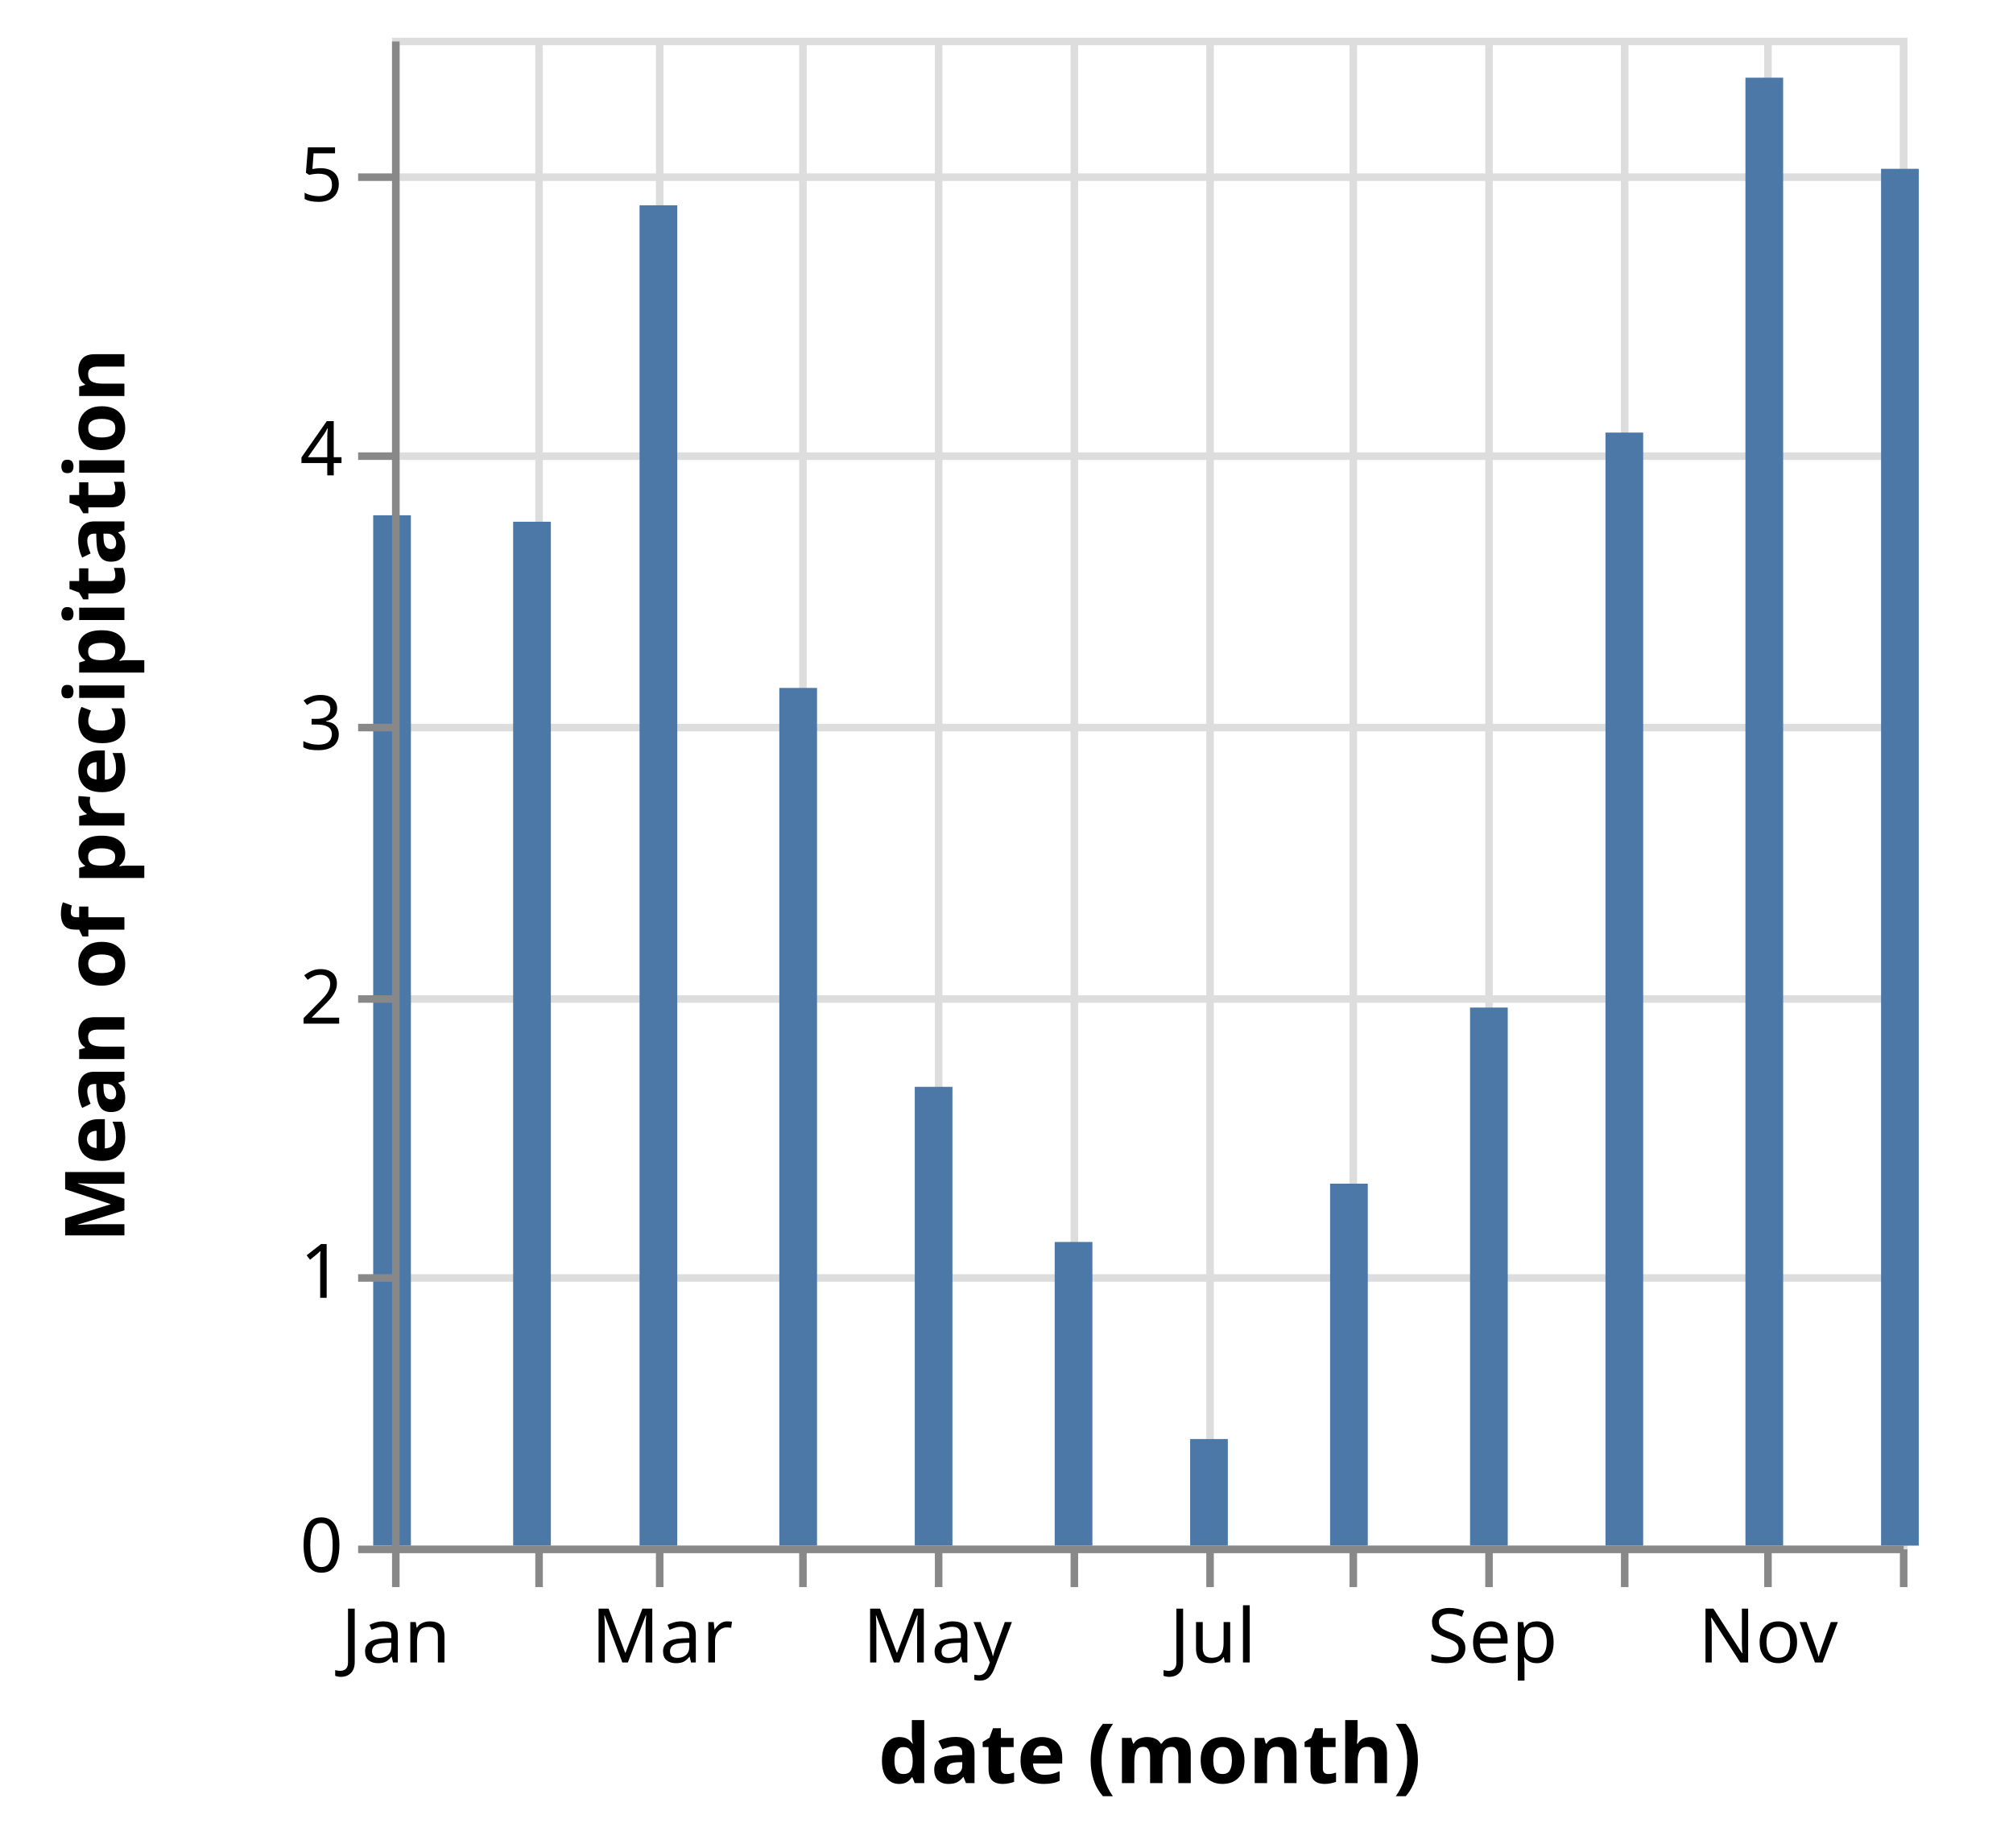
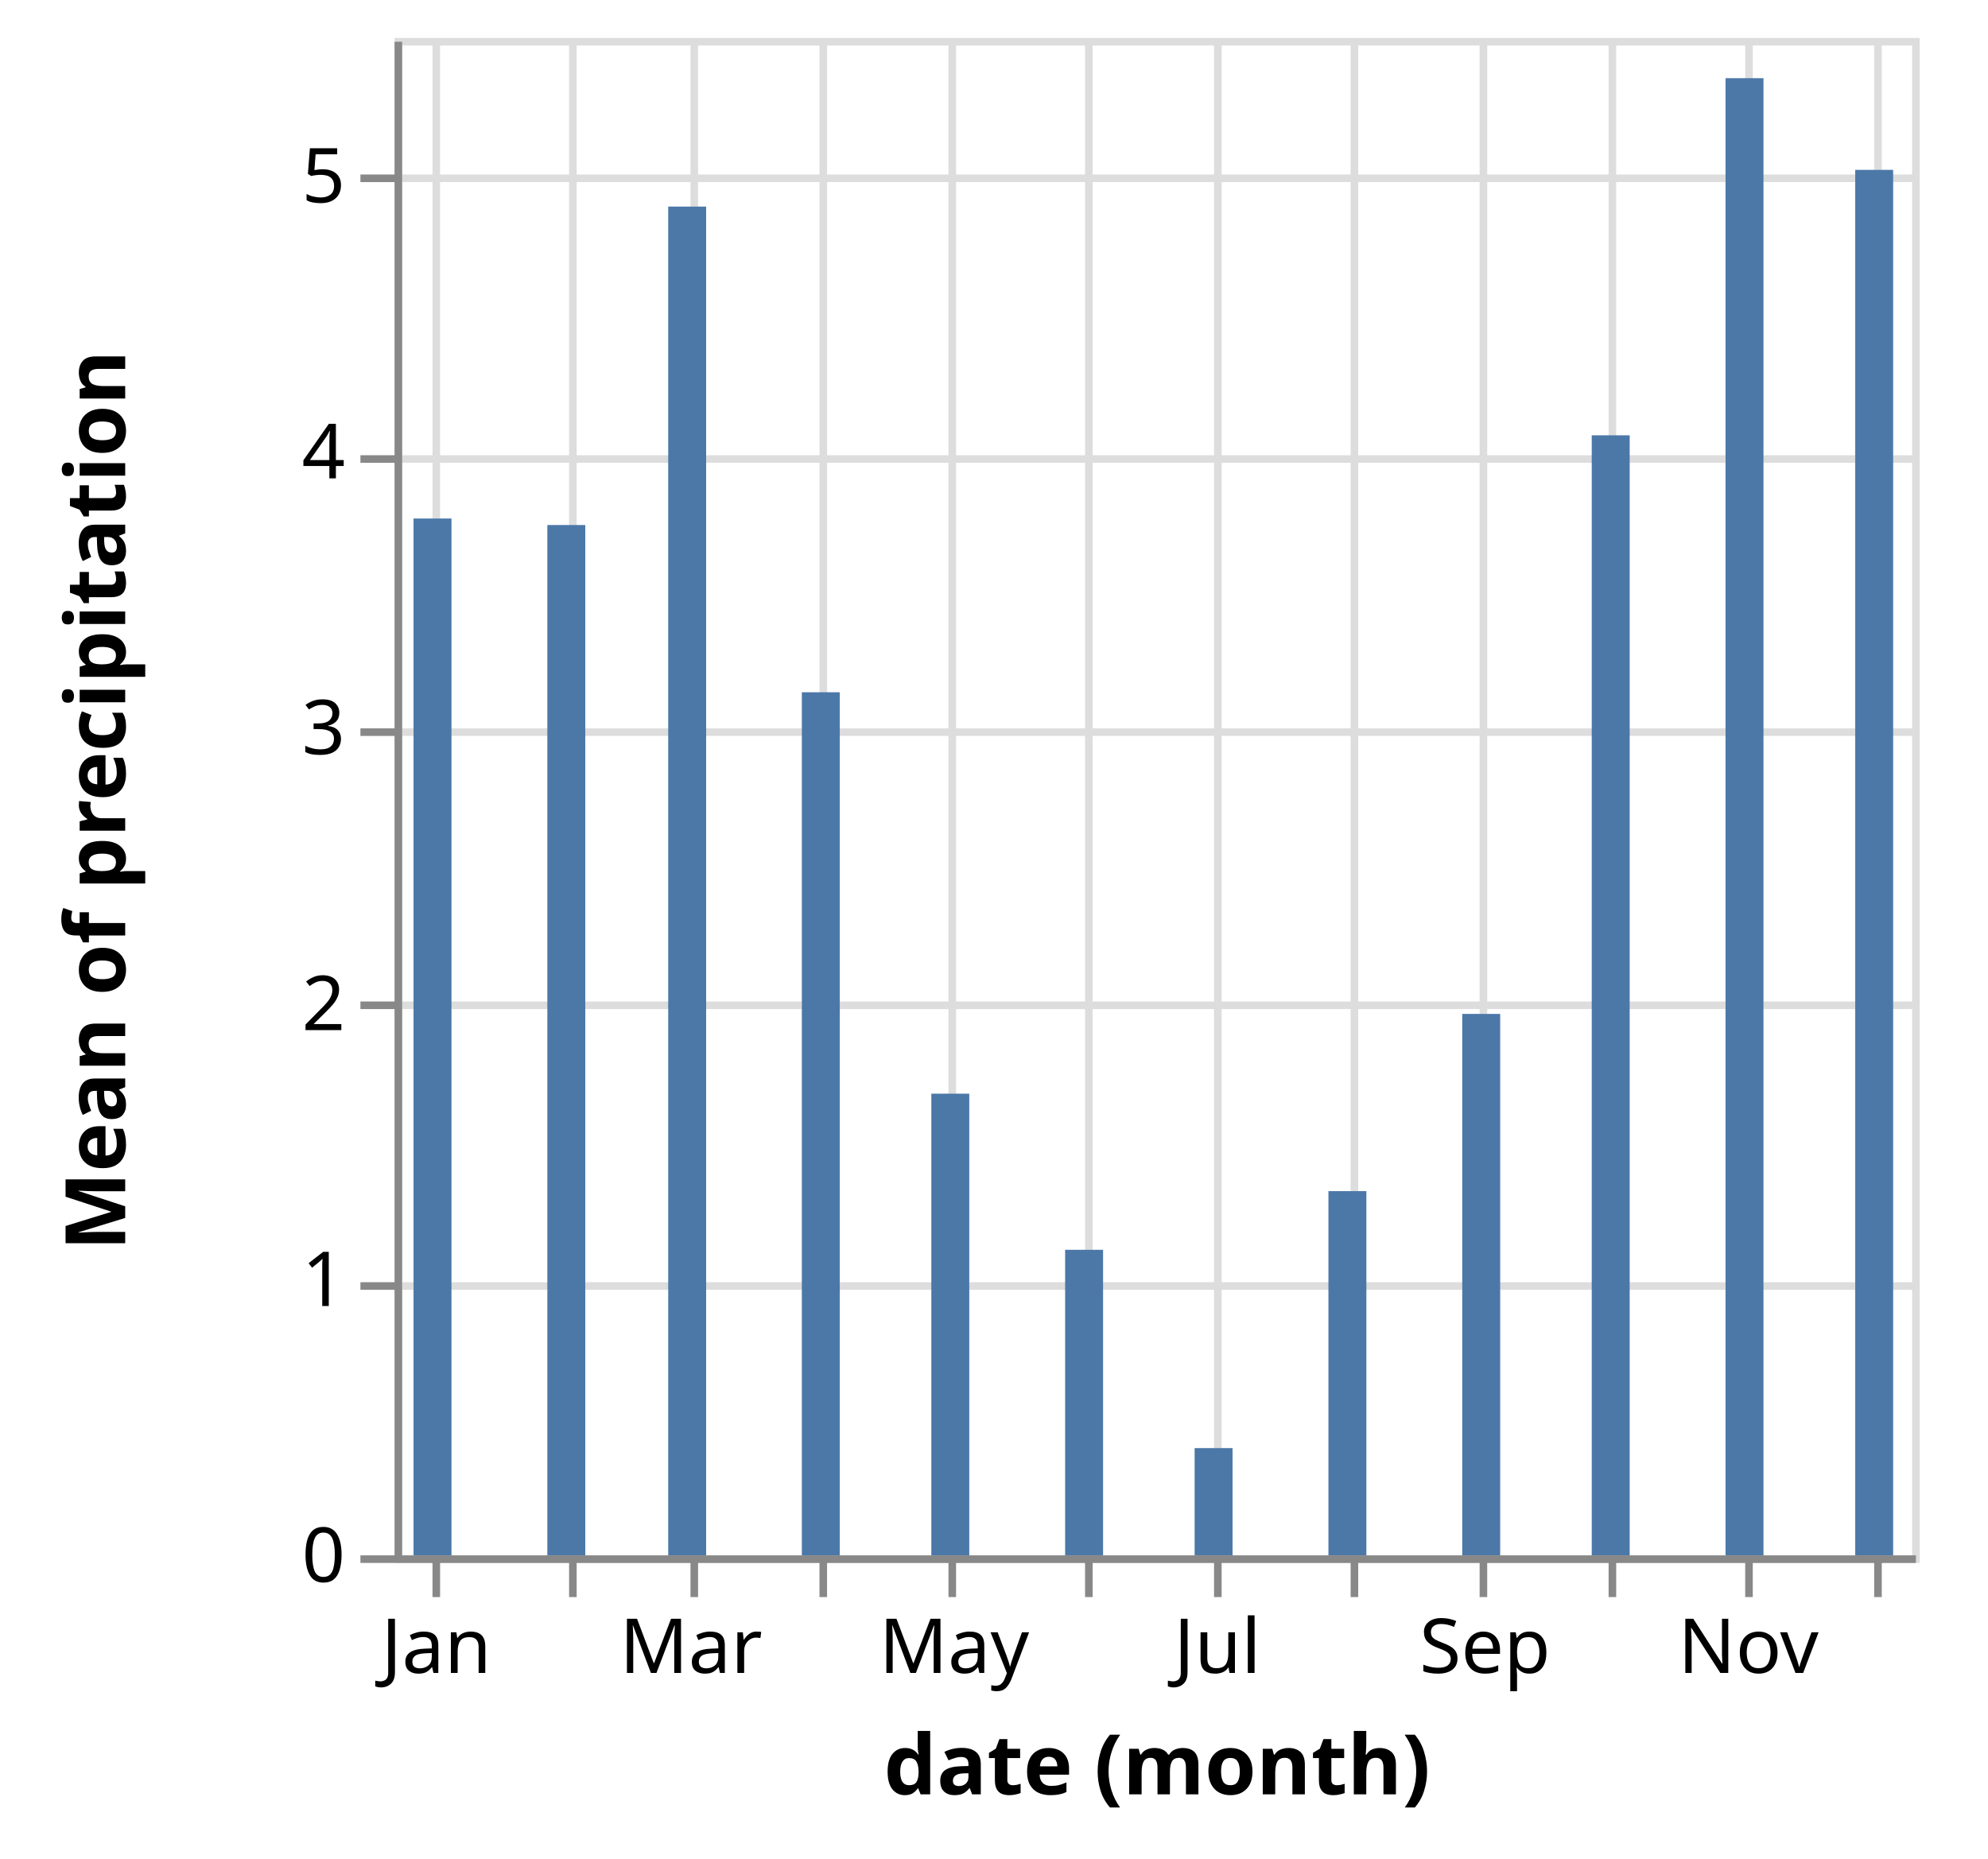
- <svg xmlns="http://www.w3.org/2000/svg" class="marks" width="267" height="245" viewBox="0 0 267 245" version="1.1">
+ <svg xmlns="http://www.w3.org/2000/svg" class="marks" width="262" height="245" viewBox="0 0 262 245" version="1.1">
  <g transform="translate(52,5)">
    <g class="mark-group role-frame root">
      <g transform="translate(0,0)">
        <path class="background" d="M0.5,0.5h200v200h-200Z" style="fill: transparent; stroke: #ddd;" />
        <g>
          <g class="mark-group role-axis">
            <g transform="translate(0.5,200.5)">
              <path class="background" d="M0,0h0v0h0Z" style="pointer-events: none; fill: none;" />
              <g>
                <g class="mark-rule role-axis-grid" style="pointer-events: none;">
-                   <line transform="translate(0,-200)" x2="0" y2="200" style="fill: none; stroke: #ddd; stroke-width: 1; stroke-dasharray: ; opacity: 1;" />
-                   <line transform="translate(19,-200)" x2="0" y2="200" style="fill: none; stroke: #ddd; stroke-width: 1; stroke-dasharray: ; opacity: 1;" />
-                   <line transform="translate(35,-200)" x2="0" y2="200" style="fill: none; stroke: #ddd; stroke-width: 1; stroke-dasharray: ; opacity: 1;" />
-                   <line transform="translate(54,-200)" x2="0" y2="200" style="fill: none; stroke: #ddd; stroke-width: 1; stroke-dasharray: ; opacity: 1;" />
-                   <line transform="translate(72,-200)" x2="0" y2="200" style="fill: none; stroke: #ddd; stroke-width: 1; stroke-dasharray: ; opacity: 1;" />
-                   <line transform="translate(90,-200)" x2="0" y2="200" style="fill: none; stroke: #ddd; stroke-width: 1; stroke-dasharray: ; opacity: 1;" />
+                   <line transform="translate(5,-200)" x2="0" y2="200" style="fill: none; stroke: #ddd; stroke-width: 1; stroke-dasharray: ; opacity: 1;" />
+                   <line transform="translate(23,-200)" x2="0" y2="200" style="fill: none; stroke: #ddd; stroke-width: 1; stroke-dasharray: ; opacity: 1;" />
+                   <line transform="translate(39,-200)" x2="0" y2="200" style="fill: none; stroke: #ddd; stroke-width: 1; stroke-dasharray: ; opacity: 1;" />
+                   <line transform="translate(56,-200)" x2="0" y2="200" style="fill: none; stroke: #ddd; stroke-width: 1; stroke-dasharray: ; opacity: 1;" />
+                   <line transform="translate(73,-200)" x2="0" y2="200" style="fill: none; stroke: #ddd; stroke-width: 1; stroke-dasharray: ; opacity: 1;" />
+                   <line transform="translate(91,-200)" x2="0" y2="200" style="fill: none; stroke: #ddd; stroke-width: 1; stroke-dasharray: ; opacity: 1;" />
                  <line transform="translate(108,-200)" x2="0" y2="200" style="fill: none; stroke: #ddd; stroke-width: 1; stroke-dasharray: ; opacity: 1;" />
-                   <line transform="translate(127,-200)" x2="0" y2="200" style="fill: none; stroke: #ddd; stroke-width: 1; stroke-dasharray: ; opacity: 1;" />
-                   <line transform="translate(145,-200)" x2="0" y2="200" style="fill: none; stroke: #ddd; stroke-width: 1; stroke-dasharray: ; opacity: 1;" />
-                   <line transform="translate(163,-200)" x2="0" y2="200" style="fill: none; stroke: #ddd; stroke-width: 1; stroke-dasharray: ; opacity: 1;" />
-                   <line transform="translate(182,-200)" x2="0" y2="200" style="fill: none; stroke: #ddd; stroke-width: 1; stroke-dasharray: ; opacity: 1;" />
-                   <line transform="translate(200,-200)" x2="0" y2="200" style="fill: none; stroke: #ddd; stroke-width: 1; stroke-dasharray: ; opacity: 1;" />
+                   <line transform="translate(126,-200)" x2="0" y2="200" style="fill: none; stroke: #ddd; stroke-width: 1; stroke-dasharray: ; opacity: 1;" />
+                   <line transform="translate(143,-200)" x2="0" y2="200" style="fill: none; stroke: #ddd; stroke-width: 1; stroke-dasharray: ; opacity: 1;" />
+                   <line transform="translate(160,-200)" x2="0" y2="200" style="fill: none; stroke: #ddd; stroke-width: 1; stroke-dasharray: ; opacity: 1;" />
+                   <line transform="translate(178,-200)" x2="0" y2="200" style="fill: none; stroke: #ddd; stroke-width: 1; stroke-dasharray: ; opacity: 1;" />
+                   <line transform="translate(195,-200)" x2="0" y2="200" style="fill: none; stroke: #ddd; stroke-width: 1; stroke-dasharray: ; opacity: 1;" />
                </g>
              </g>
            </g>
          </g>
          <g class="mark-group role-axis">
            <g transform="translate(0.5,0.5)">
              <path class="background" d="M0,0h0v0h0Z" style="pointer-events: none; fill: none;" />
              <g>
                <g class="mark-rule role-axis-grid" style="pointer-events: none;">
                  <line transform="translate(0,200)" x2="200" y2="0" style="fill: none; stroke: #ddd; stroke-width: 1; stroke-dasharray: ; opacity: 1;" />
                  <line transform="translate(0,164)" x2="200" y2="0" style="fill: none; stroke: #ddd; stroke-width: 1; stroke-dasharray: ; opacity: 1;" />
                  <line transform="translate(0,127)" x2="200" y2="0" style="fill: none; stroke: #ddd; stroke-width: 1; stroke-dasharray: ; opacity: 1;" />
                  <line transform="translate(0,91)" x2="200" y2="0" style="fill: none; stroke: #ddd; stroke-width: 1; stroke-dasharray: ; opacity: 1;" />
                  <line transform="translate(0,55)" x2="200" y2="0" style="fill: none; stroke: #ddd; stroke-width: 1; stroke-dasharray: ; opacity: 1;" />
                  <line transform="translate(0,18)" x2="200" y2="0" style="fill: none; stroke: #ddd; stroke-width: 1; stroke-dasharray: ; opacity: 1;" />
                </g>
              </g>
            </g>
          </g>
          <g class="mark-rect role-mark marks">
-             <path d="M-2.5,63.343h5v136.657h-5Z" style="fill: #4c78a8;" />
-             <path d="M16.063,64.2h5v135.8h-5Z" style="fill: #4c78a8;" />
-             <path d="M32.829,22.229h5v177.771h-5Z" style="fill: #4c78a8;" />
-             <path d="M51.367,86.242h5v113.758h-5Z" style="fill: #4c78a8;" />
-             <path d="M69.331,139.15h5v60.85h-5Z" style="fill: #4c78a8;" />
-             <path d="M87.894,159.727h5v40.273h-5Z" style="fill: #4c78a8;" />
-             <path d="M105.858,185.865h5v14.135h-5Z" style="fill: #4c78a8;" />
-             <path d="M124.421,151.994h5v48.006h-5Z" style="fill: #4c78a8;" />
-             <path d="M142.984,128.636h5v71.364h-5Z" style="fill: #4c78a8;" />
-             <path d="M160.948,52.375h5v147.625h-5Z" style="fill: #4c78a8;" />
-             <path d="M179.511,5.303h5v194.697h-5Z" style="fill: #4c78a8;" />
-             <path d="M197.5,17.39h5v182.61h-5Z" style="fill: #4c78a8;" />
+             <path d="M2.5,63.343h5v136.657h-5Z" style="fill: #4c78a8;" />
+             <path d="M20.135,64.2h5v135.8h-5Z" style="fill: #4c78a8;" />
+             <path d="M36.063,22.229h5v177.771h-5Z" style="fill: #4c78a8;" />
+             <path d="M53.674,86.242h5v113.758h-5Z" style="fill: #4c78a8;" />
+             <path d="M70.74,139.15h5v60.85h-5Z" style="fill: #4c78a8;" />
+             <path d="M88.375,159.727h5v40.273h-5Z" style="fill: #4c78a8;" />
+             <path d="M105.44,185.865h5v14.135h-5Z" style="fill: #4c78a8;" />
+             <path d="M123.075,151.994h5v48.006h-5Z" style="fill: #4c78a8;" />
+             <path d="M140.71,128.636h5v71.364h-5Z" style="fill: #4c78a8;" />
+             <path d="M157.776,52.375h5v147.625h-5Z" style="fill: #4c78a8;" />
+             <path d="M175.41,5.303h5v194.697h-5Z" style="fill: #4c78a8;" />
+             <path d="M192.5,17.39h5v182.61h-5Z" style="fill: #4c78a8;" />
          </g>
          <g class="mark-group role-axis">
            <g transform="translate(0.5,200.5)">
              <path class="background" d="M0,0h0v0h0Z" style="pointer-events: none; fill: none;" />
              <g>
                <g class="mark-rule role-axis-tick" style="pointer-events: none;">
-                   <line transform="translate(0,0)" x2="0" y2="5" style="fill: none; stroke: #888; stroke-width: 1; opacity: 1;" />
-                   <line transform="translate(19,0)" x2="0" y2="5" style="fill: none; stroke: #888; stroke-width: 1; opacity: 1;" />
-                   <line transform="translate(35,0)" x2="0" y2="5" style="fill: none; stroke: #888; stroke-width: 1; opacity: 1;" />
-                   <line transform="translate(54,0)" x2="0" y2="5" style="fill: none; stroke: #888; stroke-width: 1; opacity: 1;" />
-                   <line transform="translate(72,0)" x2="0" y2="5" style="fill: none; stroke: #888; stroke-width: 1; opacity: 1;" />
-                   <line transform="translate(90,0)" x2="0" y2="5" style="fill: none; stroke: #888; stroke-width: 1; opacity: 1;" />
+                   <line transform="translate(5,0)" x2="0" y2="5" style="fill: none; stroke: #888; stroke-width: 1; opacity: 1;" />
+                   <line transform="translate(23,0)" x2="0" y2="5" style="fill: none; stroke: #888; stroke-width: 1; opacity: 1;" />
+                   <line transform="translate(39,0)" x2="0" y2="5" style="fill: none; stroke: #888; stroke-width: 1; opacity: 1;" />
+                   <line transform="translate(56,0)" x2="0" y2="5" style="fill: none; stroke: #888; stroke-width: 1; opacity: 1;" />
+                   <line transform="translate(73,0)" x2="0" y2="5" style="fill: none; stroke: #888; stroke-width: 1; opacity: 1;" />
+                   <line transform="translate(91,0)" x2="0" y2="5" style="fill: none; stroke: #888; stroke-width: 1; opacity: 1;" />
                  <line transform="translate(108,0)" x2="0" y2="5" style="fill: none; stroke: #888; stroke-width: 1; opacity: 1;" />
-                   <line transform="translate(127,0)" x2="0" y2="5" style="fill: none; stroke: #888; stroke-width: 1; opacity: 1;" />
-                   <line transform="translate(145,0)" x2="0" y2="5" style="fill: none; stroke: #888; stroke-width: 1; opacity: 1;" />
-                   <line transform="translate(163,0)" x2="0" y2="5" style="fill: none; stroke: #888; stroke-width: 1; opacity: 1;" />
-                   <line transform="translate(182,0)" x2="0" y2="5" style="fill: none; stroke: #888; stroke-width: 1; opacity: 1;" />
-                   <line transform="translate(200,0)" x2="0" y2="5" style="fill: none; stroke: #888; stroke-width: 1; opacity: 1;" />
+                   <line transform="translate(126,0)" x2="0" y2="5" style="fill: none; stroke: #888; stroke-width: 1; opacity: 1;" />
+                   <line transform="translate(143,0)" x2="0" y2="5" style="fill: none; stroke: #888; stroke-width: 1; opacity: 1;" />
+                   <line transform="translate(160,0)" x2="0" y2="5" style="fill: none; stroke: #888; stroke-width: 1; opacity: 1;" />
+                   <line transform="translate(178,0)" x2="0" y2="5" style="fill: none; stroke: #888; stroke-width: 1; opacity: 1;" />
+                   <line transform="translate(195,0)" x2="0" y2="5" style="fill: none; stroke: #888; stroke-width: 1; opacity: 1;" />
                </g>
                <g class="mark-text role-axis-label" style="pointer-events: none;">
-                   <text text-anchor="middle" transform="translate(0,15)" style="font: 10px sans-serif; fill: #000; opacity: 1;">Jan</text>
-                   <text text-anchor="middle" transform="translate(18.56287,15)" style="font: 10px sans-serif; fill: #000; opacity: 0;">Feb</text>
-                   <text text-anchor="middle" transform="translate(35.32934,15)" style="font: 10px sans-serif; fill: #000; opacity: 1;">Mar</text>
-                   <text text-anchor="middle" transform="translate(53.86727,15)" style="font: 10px sans-serif; fill: #000; opacity: 0;">Apr</text>
-                   <text text-anchor="middle" transform="translate(71.83134,15)" style="font: 10px sans-serif; fill: #000; opacity: 1;">May</text>
-                   <text text-anchor="middle" transform="translate(90.39421,15)" style="font: 10px sans-serif; fill: #000; opacity: 0;">Jun</text>
-                   <text text-anchor="middle" transform="translate(108.3583,15)" style="font: 10px sans-serif; fill: #000; opacity: 1;">Jul</text>
-                   <text text-anchor="middle" transform="translate(126.9212,15)" style="font: 10px sans-serif; fill: #000; opacity: 0;">Aug</text>
-                   <text text-anchor="middle" transform="translate(145.484,15)" style="font: 10px sans-serif; fill: #000; opacity: 1;">Sep</text>
-                   <text text-anchor="middle" transform="translate(163.4481,15)" style="font: 10px sans-serif; fill: #000; opacity: 0;">Oct</text>
-                   <text text-anchor="middle" transform="translate(182.011,15)" style="font: 10px sans-serif; fill: #000; opacity: 1;">Nov</text>
-                   <text text-anchor="middle" transform="translate(200,15)" style="font: 10px sans-serif; fill: #000; opacity: 0;">Dec</text>
+                   <text text-anchor="middle" transform="translate(5,15)" style="font: 10px sans-serif; fill: #000; opacity: 1;">Jan</text>
+                   <text text-anchor="middle" transform="translate(22.63473,15)" style="font: 10px sans-serif; fill: #000; opacity: 0;">Feb</text>
+                   <text text-anchor="middle" transform="translate(38.56287,15)" style="font: 10px sans-serif; fill: #000; opacity: 1;">Mar</text>
+                   <text text-anchor="middle" transform="translate(56.1739,15)" style="font: 10px sans-serif; fill: #000; opacity: 0;">Apr</text>
+                   <text text-anchor="middle" transform="translate(73.23977,15)" style="font: 10px sans-serif; fill: #000; opacity: 1;">May</text>
+                   <text text-anchor="middle" transform="translate(90.8745,15)" style="font: 10px sans-serif; fill: #000; opacity: 0;">Jun</text>
+                   <text text-anchor="middle" transform="translate(107.9404,15)" style="font: 10px sans-serif; fill: #000; opacity: 1;">Jul</text>
+                   <text text-anchor="middle" transform="translate(125.5751,15)" style="font: 10px sans-serif; fill: #000; opacity: 0;">Aug</text>
+                   <text text-anchor="middle" transform="translate(143.2098,15)" style="font: 10px sans-serif; fill: #000; opacity: 1;">Sep</text>
+                   <text text-anchor="middle" transform="translate(160.2757,15)" style="font: 10px sans-serif; fill: #000; opacity: 0;">Oct</text>
+                   <text text-anchor="middle" transform="translate(177.9104,15)" style="font: 10px sans-serif; fill: #000; opacity: 1;">Nov</text>
+                   <text text-anchor="middle" transform="translate(195,15)" style="font: 10px sans-serif; fill: #000; opacity: 0;">Dec</text>
                </g>
                <g class="mark-rule role-axis-domain" style="pointer-events: none;">
                  <line transform="translate(0,0)" x2="200" y2="0" style="fill: none; stroke: #888; stroke-width: 1; opacity: 1;" />
                </g>
                <g class="mark-text role-axis-title" style="pointer-events: none;">
                  <text text-anchor="middle" transform="translate(100,31)" style="font: bold 11px sans-serif; fill: #000; opacity: 1;">date (month)</text>
                </g>
              </g>
            </g>
          </g>
          <g class="mark-group role-axis">
            <g transform="translate(0.5,0.5)">
              <path class="background" d="M0,0h0v0h0Z" style="pointer-events: none; fill: none;" />
              <g>
                <g class="mark-rule role-axis-tick" style="pointer-events: none;">
                  <line transform="translate(0,200)" x2="-5" y2="0" style="fill: none; stroke: #888; stroke-width: 1; opacity: 1;" />
                  <line transform="translate(0,164)" x2="-5" y2="0" style="fill: none; stroke: #888; stroke-width: 1; opacity: 1;" />
                  <line transform="translate(0,127)" x2="-5" y2="0" style="fill: none; stroke: #888; stroke-width: 1; opacity: 1;" />
                  <line transform="translate(0,91)" x2="-5" y2="0" style="fill: none; stroke: #888; stroke-width: 1; opacity: 1;" />
                  <line transform="translate(0,55)" x2="-5" y2="0" style="fill: none; stroke: #888; stroke-width: 1; opacity: 1;" />
                  <line transform="translate(0,18)" x2="-5" y2="0" style="fill: none; stroke: #888; stroke-width: 1; opacity: 1;" />
                </g>
                <g class="mark-text role-axis-label" style="pointer-events: none;">
                  <text text-anchor="end" transform="translate(-7,203)" style="font: 10px sans-serif; fill: #000; opacity: 1;">0</text>
                  <text text-anchor="end" transform="translate(-7,166.6364)" style="font: 10px sans-serif; fill: #000; opacity: 1;">1</text>
                  <text text-anchor="end" transform="translate(-7,130.2727)" style="font: 10px sans-serif; fill: #000; opacity: 1;">2</text>
                  <text text-anchor="end" transform="translate(-7,93.90909)" style="font: 10px sans-serif; fill: #000; opacity: 1;">3</text>
                  <text text-anchor="end" transform="translate(-7,57.54545)" style="font: 10px sans-serif; fill: #000; opacity: 1;">4</text>
                  <text text-anchor="end" transform="translate(-7,21.18182)" style="font: 10px sans-serif; fill: #000; opacity: 1;">5</text>
                </g>
                <g class="mark-rule role-axis-domain" style="pointer-events: none;">
                  <line transform="translate(0,200)" x2="0" y2="-200" style="fill: none; stroke: #888; stroke-width: 1; opacity: 1;" />
                </g>
                <g class="mark-text role-axis-title" style="pointer-events: none;">
                  <text text-anchor="middle" transform="translate(-34,100) rotate(-90) translate(0,-2)" style="font: bold 11px sans-serif; fill: #000; opacity: 1;">Mean of precipitation</text>
                </g>
              </g>
            </g>
          </g>
        </g>
      </g>
    </g>
  </g>
</svg>
